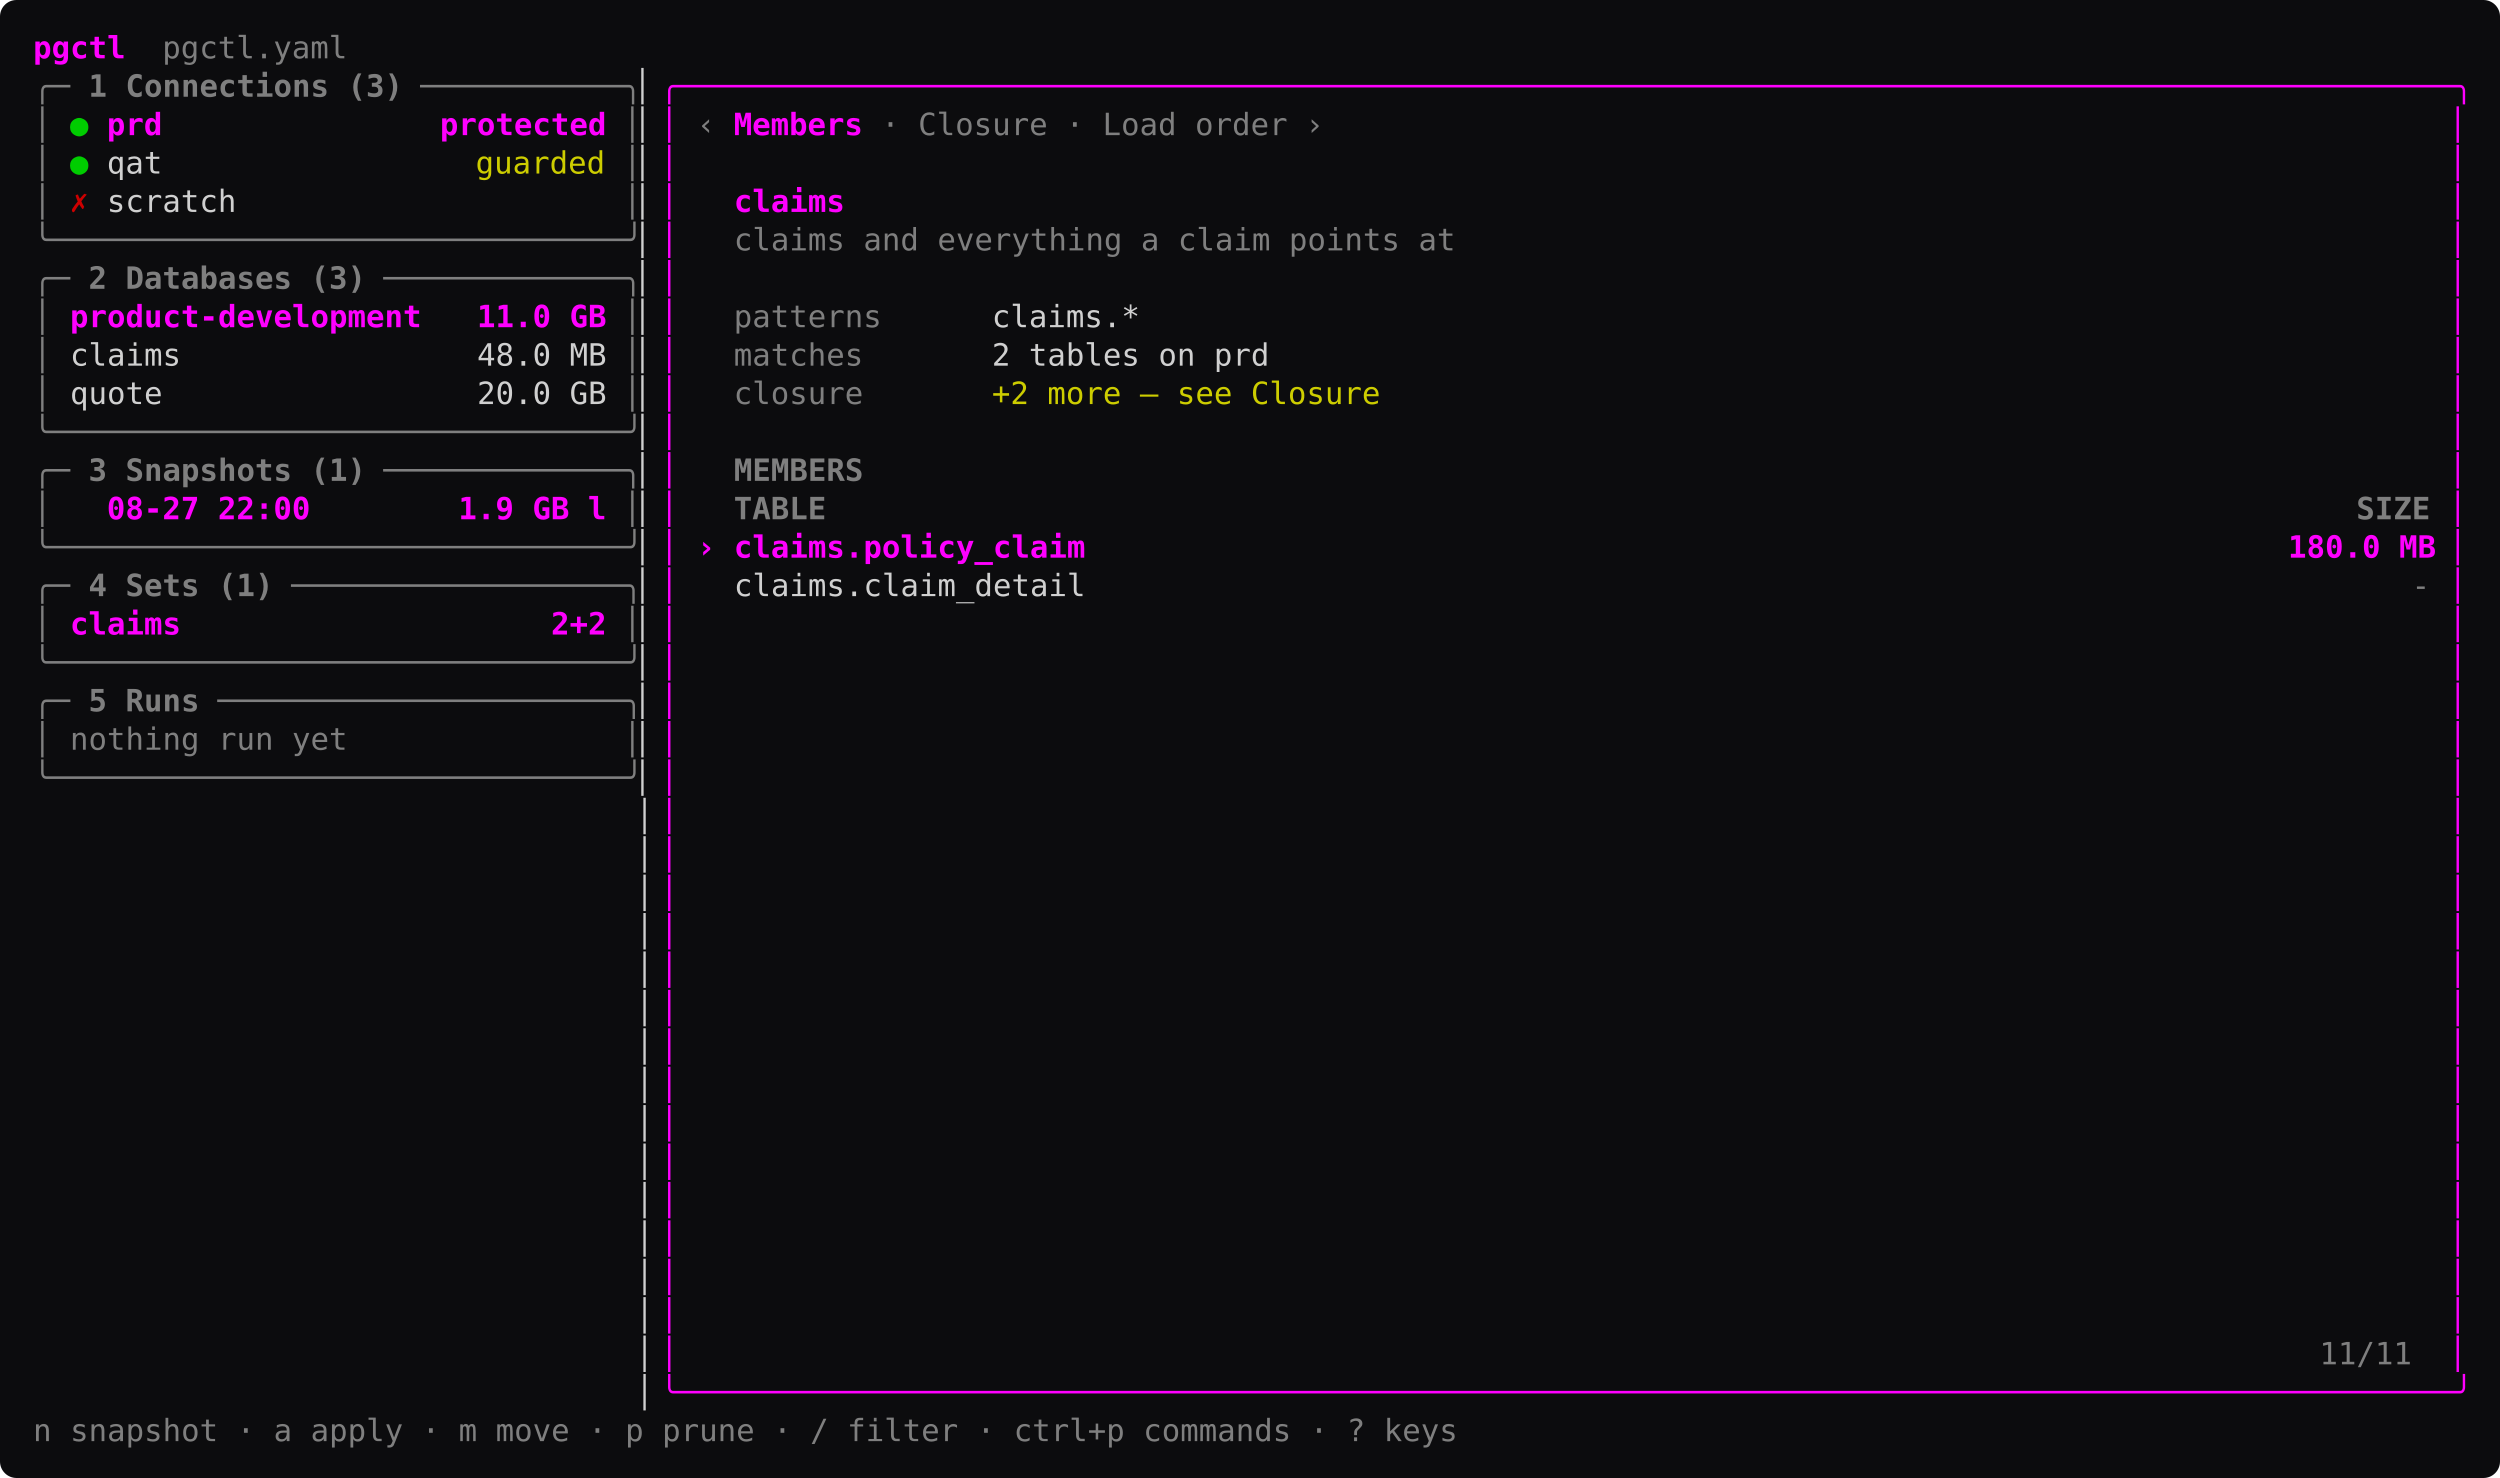
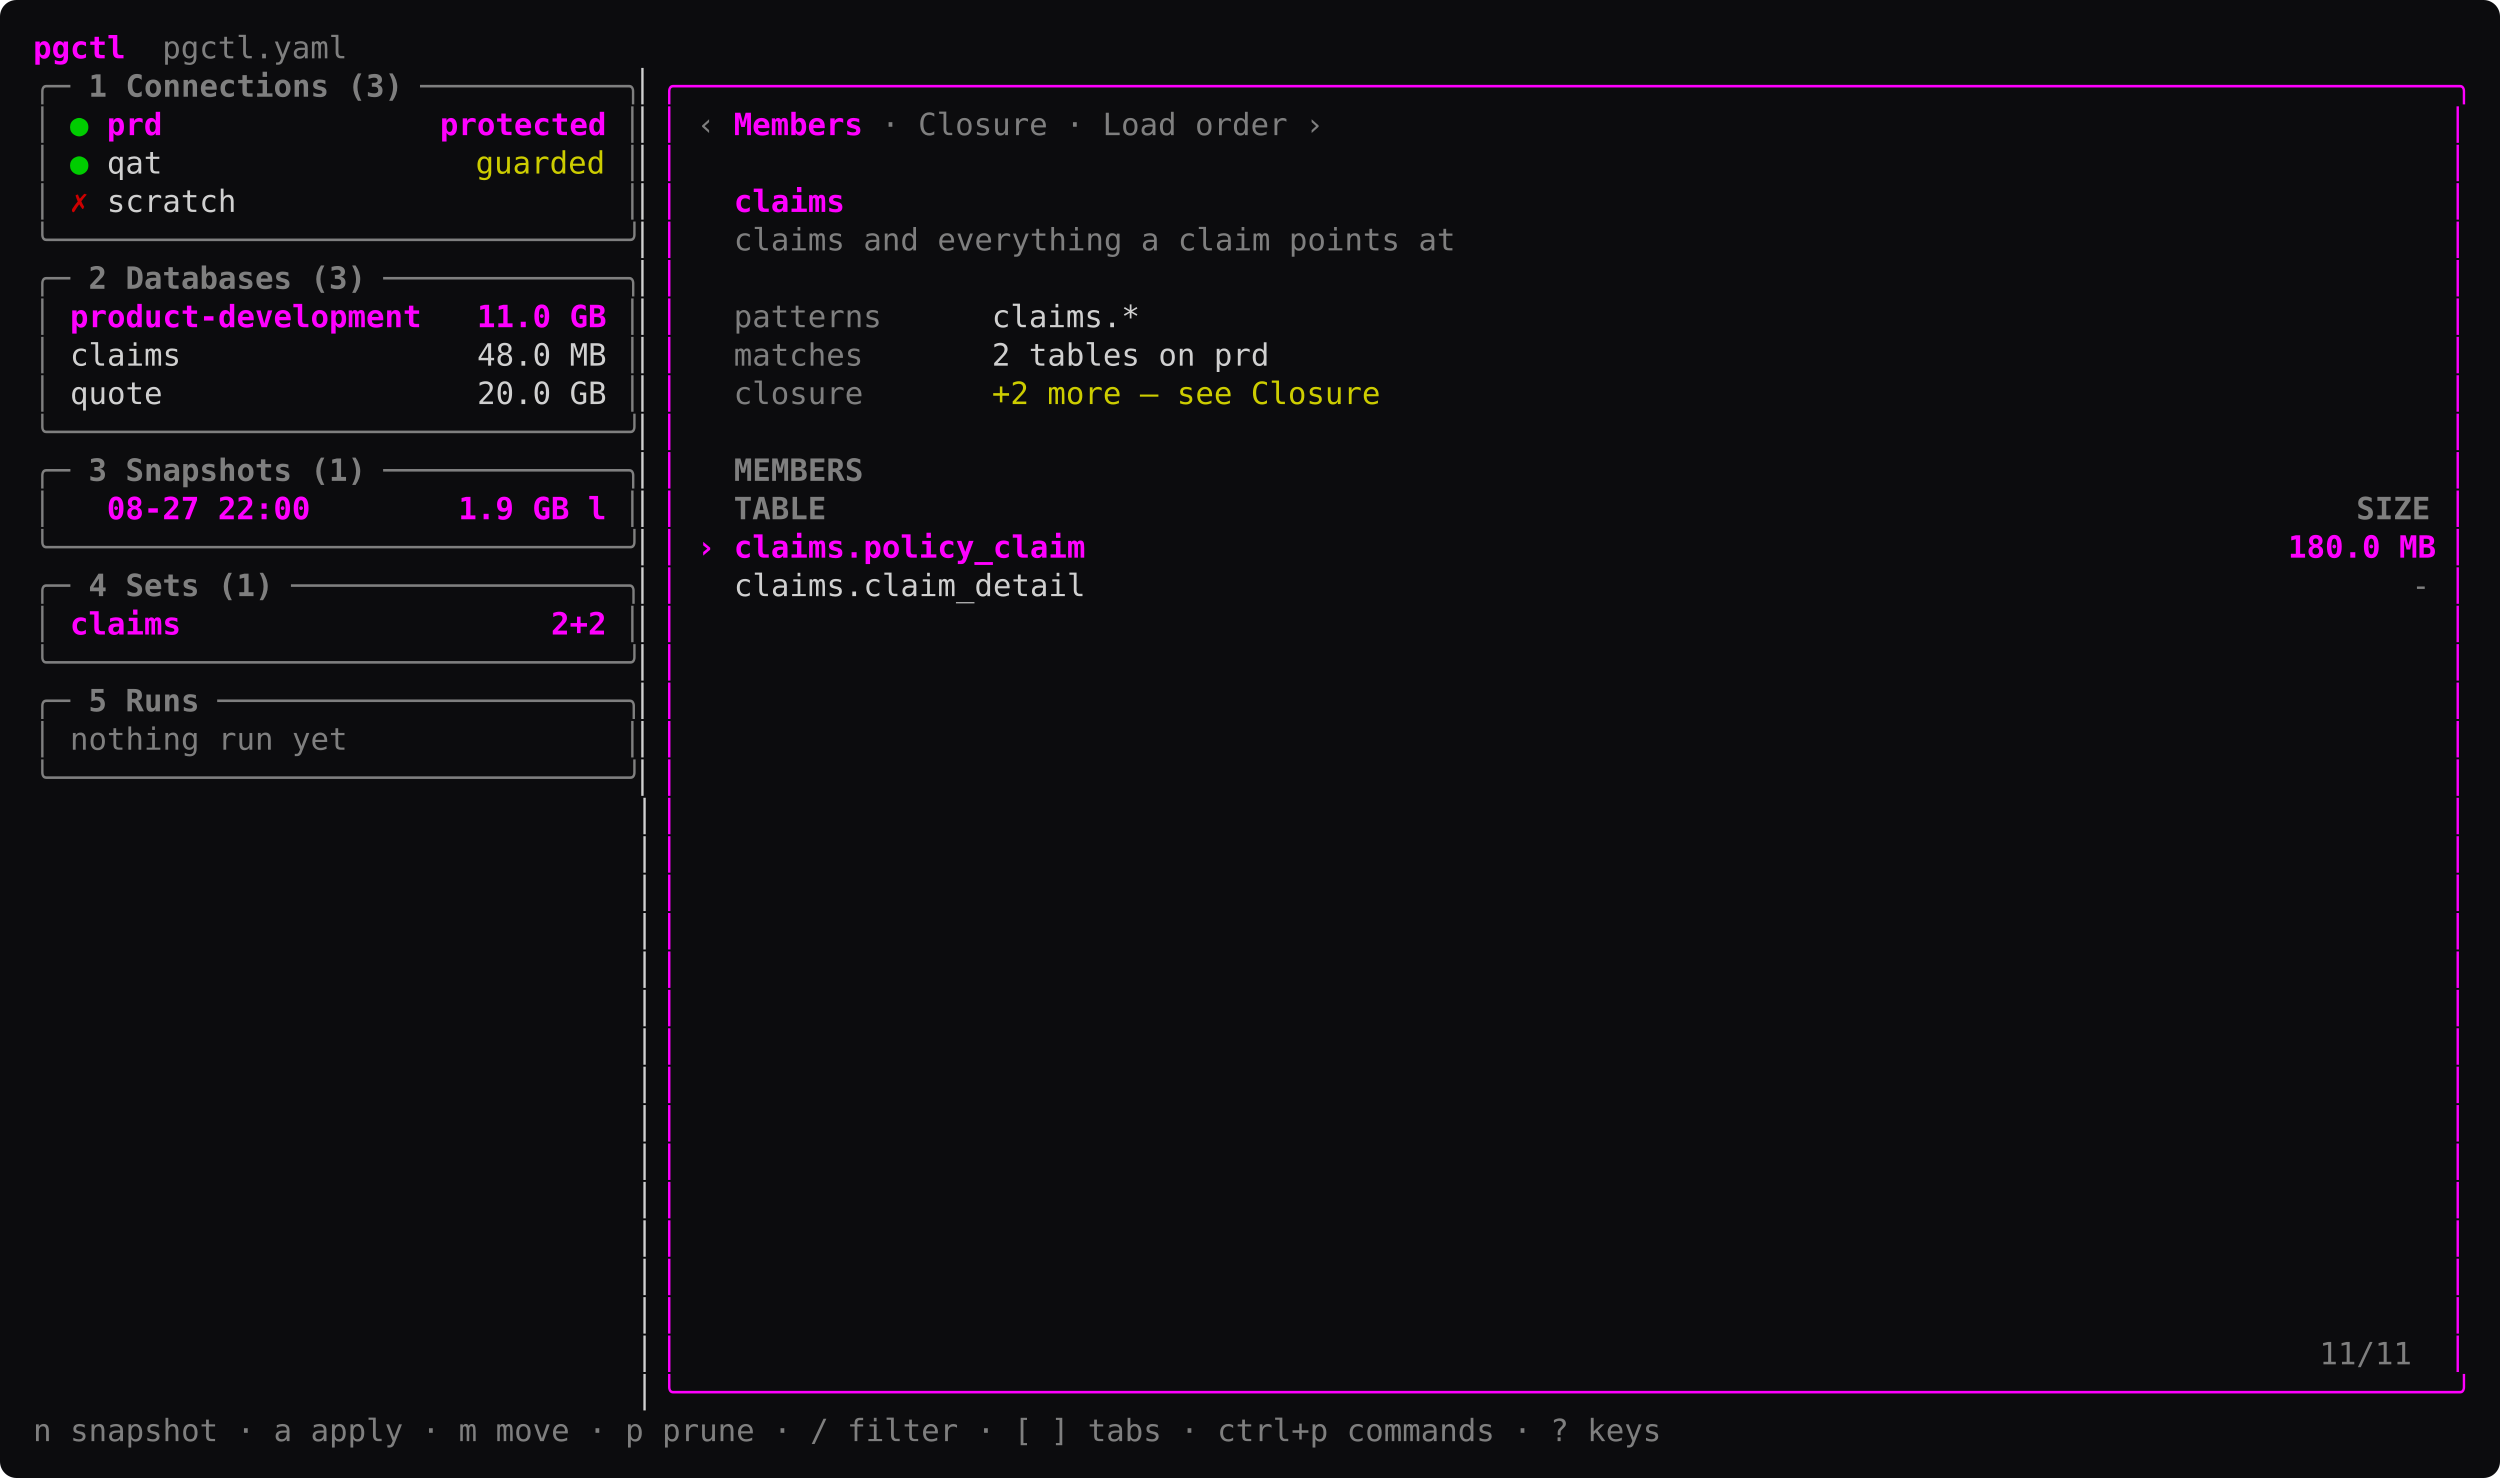
<svg xmlns="http://www.w3.org/2000/svg" width="1057.6" height="625.25" viewBox="0 0 1057.6 625.25" font-family="ui-monospace, 'SF Mono', SFMono-Regular, Menlo, Consolas, 'DejaVu Sans Mono', monospace" font-size="13" role="img">
  <rect width="1057.6" height="625.25" rx="7" fill="#0c0c0e" />
  <text x="14" y="24.68" textLength="39" lengthAdjust="spacing" fill="#ff00ff" font-weight="600" xml:space="preserve">pgctl</text>
  <text x="53" y="24.68" textLength="93.6" lengthAdjust="spacing" fill="#7f7f7f" xml:space="preserve">  pgctl.yaml</text>
  <text x="14" y="40.92" textLength="15.6" lengthAdjust="spacing" fill="#7f7f7f" xml:space="preserve">╭─</text>
  <text x="29.6" y="40.92" textLength="140.4" lengthAdjust="spacing" fill="#7f7f7f" font-weight="600" xml:space="preserve"> 1 Connections (3)</text>
  <text x="177.8" y="40.92" textLength="93.6" lengthAdjust="spacing" fill="#7f7f7f" xml:space="preserve">───────────╮</text>
  <text x="271.4" y="40.92" textLength="7.8" lengthAdjust="spacing" fill="#d0d0d0" xml:space="preserve">▏</text>
  <text x="279.2" y="40.92" textLength="764.4" lengthAdjust="spacing" fill="#ff00ff" xml:space="preserve">╭────────────────────────────────────────────────────────────────────────────────────────────────╮</text>
  <text x="14" y="57.17" textLength="7.8" lengthAdjust="spacing" fill="#7f7f7f" xml:space="preserve">│</text>
  <text x="29.6" y="57.17" textLength="7.8" lengthAdjust="spacing" fill="#00cd00" xml:space="preserve">●</text>
  <text x="45.2" y="57.17" textLength="210.6" lengthAdjust="spacing" fill="#ff00ff" font-weight="600" xml:space="preserve">prd               protected</text>
  <text x="263.6" y="57.17" textLength="7.8" lengthAdjust="spacing" fill="#7f7f7f" xml:space="preserve">│</text>
  <text x="271.4" y="57.17" textLength="7.8" lengthAdjust="spacing" fill="#d0d0d0" xml:space="preserve">▏</text>
  <text x="279.2" y="57.17" textLength="7.8" lengthAdjust="spacing" fill="#ff00ff" xml:space="preserve">│</text>
  <text x="294.8" y="57.17" textLength="7.8" lengthAdjust="spacing" fill="#7f7f7f" xml:space="preserve">‹</text>
  <text x="310.4" y="57.17" textLength="7.8" lengthAdjust="spacing" fill="#ff00ff" font-weight="600" xml:space="preserve">M</text>
  <text x="318.2" y="57.17" textLength="7.8" lengthAdjust="spacing" fill="#ff00ff" font-weight="600" xml:space="preserve">e</text>
  <text x="326" y="57.17" textLength="7.8" lengthAdjust="spacing" fill="#ff00ff" font-weight="600" xml:space="preserve">m</text>
  <text x="333.8" y="57.17" textLength="7.8" lengthAdjust="spacing" fill="#ff00ff" font-weight="600" xml:space="preserve">b</text>
  <text x="341.6" y="57.17" textLength="7.8" lengthAdjust="spacing" fill="#ff00ff" font-weight="600" xml:space="preserve">e</text>
  <text x="349.4" y="57.17" textLength="7.8" lengthAdjust="spacing" fill="#ff00ff" font-weight="600" xml:space="preserve">r</text>
  <text x="357.2" y="57.17" textLength="7.8" lengthAdjust="spacing" fill="#ff00ff" font-weight="600" xml:space="preserve">s</text>
  <text x="372.8" y="57.17" textLength="7.8" lengthAdjust="spacing" fill="#7f7f7f" xml:space="preserve">·</text>
  <text x="380.6" y="57.17" textLength="62.4" lengthAdjust="spacing" fill="#7f7f7f" xml:space="preserve"> Closure</text>
  <text x="450.8" y="57.17" textLength="7.8" lengthAdjust="spacing" fill="#7f7f7f" xml:space="preserve">·</text>
  <text x="458.6" y="57.17" textLength="85.8" lengthAdjust="spacing" fill="#7f7f7f" xml:space="preserve"> Load order</text>
  <text x="552.2" y="57.17" textLength="7.8" lengthAdjust="spacing" fill="#7f7f7f" xml:space="preserve">›</text>
  <text x="1035.8" y="57.17" textLength="7.8" lengthAdjust="spacing" fill="#ff00ff" xml:space="preserve">│</text>
  <text x="14" y="73.42" textLength="7.8" lengthAdjust="spacing" fill="#7f7f7f" xml:space="preserve">│</text>
  <text x="29.6" y="73.42" textLength="7.8" lengthAdjust="spacing" fill="#00cd00" xml:space="preserve">●</text>
  <text x="45.2" y="73.42" textLength="23.4" lengthAdjust="spacing" fill="#d0d0d0" xml:space="preserve">qat</text>
  <text x="201.2" y="73.42" textLength="54.6" lengthAdjust="spacing" fill="#cdcd00" xml:space="preserve">guarded</text>
  <text x="263.6" y="73.42" textLength="7.8" lengthAdjust="spacing" fill="#7f7f7f" xml:space="preserve">│</text>
  <text x="271.4" y="73.42" textLength="7.8" lengthAdjust="spacing" fill="#d0d0d0" xml:space="preserve">▏</text>
  <text x="279.2" y="73.42" textLength="7.8" lengthAdjust="spacing" fill="#ff00ff" xml:space="preserve">│</text>
  <text x="1035.8" y="73.42" textLength="7.8" lengthAdjust="spacing" fill="#ff00ff" xml:space="preserve">│</text>
  <text x="14" y="89.67" textLength="7.8" lengthAdjust="spacing" fill="#7f7f7f" xml:space="preserve">│</text>
  <text x="29.6" y="89.67" textLength="7.8" lengthAdjust="spacing" fill="#cd0000" font-weight="600" xml:space="preserve">✗</text>
  <text x="45.2" y="89.67" textLength="54.6" lengthAdjust="spacing" fill="#d0d0d0" xml:space="preserve">scratch</text>
  <text x="263.6" y="89.67" textLength="7.8" lengthAdjust="spacing" fill="#7f7f7f" xml:space="preserve">│</text>
  <text x="271.4" y="89.67" textLength="7.8" lengthAdjust="spacing" fill="#d0d0d0" xml:space="preserve">▏</text>
  <text x="279.2" y="89.67" textLength="7.8" lengthAdjust="spacing" fill="#ff00ff" xml:space="preserve">│</text>
  <text x="294.8" y="89.67" textLength="62.4" lengthAdjust="spacing" fill="#ff00ff" font-weight="600" xml:space="preserve">  claims</text>
  <text x="1035.8" y="89.67" textLength="7.8" lengthAdjust="spacing" fill="#ff00ff" xml:space="preserve">│</text>
  <text x="14" y="105.92" textLength="257.4" lengthAdjust="spacing" fill="#7f7f7f" xml:space="preserve">╰───────────────────────────────╯</text>
  <text x="271.4" y="105.92" textLength="7.8" lengthAdjust="spacing" fill="#d0d0d0" xml:space="preserve">▏</text>
  <text x="279.2" y="105.92" textLength="7.8" lengthAdjust="spacing" fill="#ff00ff" xml:space="preserve">│</text>
  <text x="294.8" y="105.92" textLength="319.8" lengthAdjust="spacing" fill="#7f7f7f" xml:space="preserve">  claims and everything a claim points at</text>
  <text x="1035.8" y="105.92" textLength="7.8" lengthAdjust="spacing" fill="#ff00ff" xml:space="preserve">│</text>
  <text x="14" y="122.17" textLength="15.6" lengthAdjust="spacing" fill="#7f7f7f" xml:space="preserve">╭─</text>
  <text x="29.6" y="122.17" textLength="124.8" lengthAdjust="spacing" fill="#7f7f7f" font-weight="600" xml:space="preserve"> 2 Databases (3)</text>
  <text x="162.2" y="122.17" textLength="109.2" lengthAdjust="spacing" fill="#7f7f7f" xml:space="preserve">─────────────╮</text>
  <text x="271.4" y="122.17" textLength="7.8" lengthAdjust="spacing" fill="#d0d0d0" xml:space="preserve">▏</text>
  <text x="279.2" y="122.17" textLength="7.8" lengthAdjust="spacing" fill="#ff00ff" xml:space="preserve">│</text>
  <text x="1035.8" y="122.17" textLength="7.8" lengthAdjust="spacing" fill="#ff00ff" xml:space="preserve">│</text>
  <text x="14" y="138.43" textLength="7.8" lengthAdjust="spacing" fill="#7f7f7f" xml:space="preserve">│</text>
  <text x="29.6" y="138.43" textLength="226.2" lengthAdjust="spacing" fill="#ff00ff" font-weight="600" xml:space="preserve">product-development   11.0 GB</text>
  <text x="263.6" y="138.43" textLength="7.8" lengthAdjust="spacing" fill="#7f7f7f" xml:space="preserve">│</text>
  <text x="271.4" y="138.43" textLength="7.8" lengthAdjust="spacing" fill="#d0d0d0" xml:space="preserve">▏</text>
  <text x="279.2" y="138.43" textLength="7.8" lengthAdjust="spacing" fill="#ff00ff" xml:space="preserve">│</text>
  <text x="310.4" y="138.43" textLength="62.4" lengthAdjust="spacing" fill="#7f7f7f" xml:space="preserve">patterns</text>
  <text x="419.6" y="138.43" textLength="62.4" lengthAdjust="spacing" fill="#d0d0d0" xml:space="preserve">claims.*</text>
  <text x="1035.8" y="138.43" textLength="7.8" lengthAdjust="spacing" fill="#ff00ff" xml:space="preserve">│</text>
  <text x="14" y="154.68" textLength="7.8" lengthAdjust="spacing" fill="#7f7f7f" xml:space="preserve">│</text>
  <text x="21.8" y="154.68" textLength="234" lengthAdjust="spacing" fill="#d0d0d0" xml:space="preserve"> claims                48.0 MB</text>
  <text x="263.6" y="154.68" textLength="7.8" lengthAdjust="spacing" fill="#7f7f7f" xml:space="preserve">│</text>
  <text x="271.4" y="154.68" textLength="7.8" lengthAdjust="spacing" fill="#d0d0d0" xml:space="preserve">▏</text>
  <text x="279.2" y="154.68" textLength="7.8" lengthAdjust="spacing" fill="#ff00ff" xml:space="preserve">│</text>
  <text x="310.4" y="154.68" textLength="54.6" lengthAdjust="spacing" fill="#7f7f7f" xml:space="preserve">matches</text>
  <text x="419.6" y="154.68" textLength="117" lengthAdjust="spacing" fill="#d0d0d0" xml:space="preserve">2 tables on prd</text>
  <text x="1035.8" y="154.68" textLength="7.8" lengthAdjust="spacing" fill="#ff00ff" xml:space="preserve">│</text>
  <text x="14" y="170.93" textLength="7.8" lengthAdjust="spacing" fill="#7f7f7f" xml:space="preserve">│</text>
  <text x="21.8" y="170.93" textLength="234" lengthAdjust="spacing" fill="#d0d0d0" xml:space="preserve"> quote                 20.0 GB</text>
  <text x="263.6" y="170.93" textLength="7.8" lengthAdjust="spacing" fill="#7f7f7f" xml:space="preserve">│</text>
  <text x="271.4" y="170.93" textLength="7.8" lengthAdjust="spacing" fill="#d0d0d0" xml:space="preserve">▏</text>
  <text x="279.2" y="170.93" textLength="7.8" lengthAdjust="spacing" fill="#ff00ff" xml:space="preserve">│</text>
  <text x="310.4" y="170.93" textLength="54.6" lengthAdjust="spacing" fill="#7f7f7f" xml:space="preserve">closure</text>
  <text x="419.6" y="170.93" textLength="163.8" lengthAdjust="spacing" fill="#cdcd00" xml:space="preserve">+2 more — see Closure</text>
  <text x="1035.8" y="170.93" textLength="7.8" lengthAdjust="spacing" fill="#ff00ff" xml:space="preserve">│</text>
  <text x="14" y="187.18" textLength="257.4" lengthAdjust="spacing" fill="#7f7f7f" xml:space="preserve">╰───────────────────────────────╯</text>
  <text x="271.4" y="187.18" textLength="7.8" lengthAdjust="spacing" fill="#d0d0d0" xml:space="preserve">▏</text>
  <text x="279.2" y="187.18" textLength="7.8" lengthAdjust="spacing" fill="#ff00ff" xml:space="preserve">│</text>
  <text x="1035.8" y="187.18" textLength="7.8" lengthAdjust="spacing" fill="#ff00ff" xml:space="preserve">│</text>
  <text x="14" y="203.43" textLength="15.6" lengthAdjust="spacing" fill="#7f7f7f" xml:space="preserve">╭─</text>
  <text x="29.6" y="203.43" textLength="124.8" lengthAdjust="spacing" fill="#7f7f7f" font-weight="600" xml:space="preserve"> 3 Snapshots (1)</text>
  <text x="162.2" y="203.43" textLength="109.2" lengthAdjust="spacing" fill="#7f7f7f" xml:space="preserve">─────────────╮</text>
  <text x="271.4" y="203.43" textLength="7.8" lengthAdjust="spacing" fill="#d0d0d0" xml:space="preserve">▏</text>
  <text x="279.2" y="203.43" textLength="7.8" lengthAdjust="spacing" fill="#ff00ff" xml:space="preserve">│</text>
  <text x="294.8" y="203.43" textLength="70.2" lengthAdjust="spacing" fill="#7f7f7f" font-weight="600" xml:space="preserve">  MEMBERS</text>
  <text x="1035.8" y="203.43" textLength="7.8" lengthAdjust="spacing" fill="#ff00ff" xml:space="preserve">│</text>
  <text x="14" y="219.68" textLength="7.8" lengthAdjust="spacing" fill="#7f7f7f" xml:space="preserve">│</text>
  <text x="45.2" y="219.68" textLength="210.6" lengthAdjust="spacing" fill="#ff00ff" font-weight="600" xml:space="preserve">08-27 22:00        1.9 GB l</text>
  <text x="263.6" y="219.68" textLength="7.8" lengthAdjust="spacing" fill="#7f7f7f" xml:space="preserve">│</text>
  <text x="271.4" y="219.68" textLength="7.8" lengthAdjust="spacing" fill="#d0d0d0" xml:space="preserve">▏</text>
  <text x="279.2" y="219.68" textLength="7.8" lengthAdjust="spacing" fill="#ff00ff" xml:space="preserve">│</text>
  <text x="310.4" y="219.68" textLength="39" lengthAdjust="spacing" fill="#7f7f7f" font-weight="600" xml:space="preserve">TABLE</text>
  <text x="996.8" y="219.68" textLength="31.2" lengthAdjust="spacing" fill="#7f7f7f" font-weight="600" xml:space="preserve">SIZE</text>
  <text x="1035.8" y="219.68" textLength="7.8" lengthAdjust="spacing" fill="#ff00ff" xml:space="preserve">│</text>
  <text x="14" y="235.93" textLength="257.4" lengthAdjust="spacing" fill="#7f7f7f" xml:space="preserve">╰───────────────────────────────╯</text>
  <text x="271.4" y="235.93" textLength="7.8" lengthAdjust="spacing" fill="#d0d0d0" xml:space="preserve">▏</text>
  <text x="279.2" y="235.93" textLength="7.8" lengthAdjust="spacing" fill="#ff00ff" xml:space="preserve">│</text>
  <text x="294.8" y="235.93" textLength="733.2" lengthAdjust="spacing" fill="#ff00ff" font-weight="600" xml:space="preserve">› claims.policy_claim                                                                 180.0 MB</text>
  <text x="1035.8" y="235.93" textLength="7.8" lengthAdjust="spacing" fill="#ff00ff" xml:space="preserve">│</text>
  <text x="14" y="252.18" textLength="15.6" lengthAdjust="spacing" fill="#7f7f7f" xml:space="preserve">╭─</text>
  <text x="29.6" y="252.18" textLength="85.8" lengthAdjust="spacing" fill="#7f7f7f" font-weight="600" xml:space="preserve"> 4 Sets (1)</text>
  <text x="123.2" y="252.18" textLength="148.2" lengthAdjust="spacing" fill="#7f7f7f" xml:space="preserve">──────────────────╮</text>
  <text x="271.4" y="252.18" textLength="7.8" lengthAdjust="spacing" fill="#d0d0d0" xml:space="preserve">▏</text>
  <text x="279.2" y="252.18" textLength="7.8" lengthAdjust="spacing" fill="#ff00ff" xml:space="preserve">│</text>
  <text x="287" y="252.18" textLength="171.6" lengthAdjust="spacing" fill="#d0d0d0" xml:space="preserve">   claims.claim_detail</text>
  <text x="1020.2" y="252.18" textLength="7.8" lengthAdjust="spacing" fill="#7f7f7f" xml:space="preserve">-</text>
  <text x="1035.8" y="252.18" textLength="7.8" lengthAdjust="spacing" fill="#ff00ff" xml:space="preserve">│</text>
  <text x="14" y="268.43" textLength="7.8" lengthAdjust="spacing" fill="#7f7f7f" xml:space="preserve">│</text>
  <text x="29.6" y="268.43" textLength="226.2" lengthAdjust="spacing" fill="#ff00ff" font-weight="600" xml:space="preserve">claims                    2+2</text>
  <text x="263.6" y="268.43" textLength="7.8" lengthAdjust="spacing" fill="#7f7f7f" xml:space="preserve">│</text>
  <text x="271.4" y="268.43" textLength="7.8" lengthAdjust="spacing" fill="#d0d0d0" xml:space="preserve">▏</text>
  <text x="279.2" y="268.43" textLength="7.8" lengthAdjust="spacing" fill="#ff00ff" xml:space="preserve">│</text>
  <text x="1035.8" y="268.43" textLength="7.8" lengthAdjust="spacing" fill="#ff00ff" xml:space="preserve">│</text>
  <text x="14" y="284.68" textLength="257.4" lengthAdjust="spacing" fill="#7f7f7f" xml:space="preserve">╰───────────────────────────────╯</text>
  <text x="271.4" y="284.68" textLength="7.8" lengthAdjust="spacing" fill="#d0d0d0" xml:space="preserve">▏</text>
  <text x="279.2" y="284.68" textLength="7.8" lengthAdjust="spacing" fill="#ff00ff" xml:space="preserve">│</text>
  <text x="1035.8" y="284.68" textLength="7.8" lengthAdjust="spacing" fill="#ff00ff" xml:space="preserve">│</text>
  <text x="14" y="300.93" textLength="15.6" lengthAdjust="spacing" fill="#7f7f7f" xml:space="preserve">╭─</text>
  <text x="29.6" y="300.93" textLength="54.6" lengthAdjust="spacing" fill="#7f7f7f" font-weight="600" xml:space="preserve"> 5 Runs</text>
  <text x="92" y="300.93" textLength="179.4" lengthAdjust="spacing" fill="#7f7f7f" xml:space="preserve">──────────────────────╮</text>
  <text x="271.4" y="300.93" textLength="7.8" lengthAdjust="spacing" fill="#d0d0d0" xml:space="preserve">▏</text>
  <text x="279.2" y="300.93" textLength="7.8" lengthAdjust="spacing" fill="#ff00ff" xml:space="preserve">│</text>
  <text x="1035.8" y="300.93" textLength="7.8" lengthAdjust="spacing" fill="#ff00ff" xml:space="preserve">│</text>
  <text x="14" y="317.18" textLength="7.8" lengthAdjust="spacing" fill="#7f7f7f" xml:space="preserve">│</text>
  <text x="29.6" y="317.18" textLength="117" lengthAdjust="spacing" fill="#7f7f7f" xml:space="preserve">nothing run yet</text>
  <text x="263.6" y="317.18" textLength="7.8" lengthAdjust="spacing" fill="#7f7f7f" xml:space="preserve">│</text>
  <text x="271.4" y="317.18" textLength="7.8" lengthAdjust="spacing" fill="#d0d0d0" xml:space="preserve">▏</text>
  <text x="279.2" y="317.18" textLength="7.8" lengthAdjust="spacing" fill="#ff00ff" xml:space="preserve">│</text>
  <text x="1035.8" y="317.18" textLength="7.8" lengthAdjust="spacing" fill="#ff00ff" xml:space="preserve">│</text>
  <text x="14" y="333.43" textLength="257.4" lengthAdjust="spacing" fill="#7f7f7f" xml:space="preserve">╰───────────────────────────────╯</text>
  <text x="271.4" y="333.43" textLength="7.8" lengthAdjust="spacing" fill="#d0d0d0" xml:space="preserve">▏</text>
  <text x="279.2" y="333.43" textLength="7.8" lengthAdjust="spacing" fill="#ff00ff" xml:space="preserve">│</text>
  <text x="1035.8" y="333.43" textLength="7.8" lengthAdjust="spacing" fill="#ff00ff" xml:space="preserve">│</text>
  <text x="14" y="349.68" textLength="265.2" lengthAdjust="spacing" fill="#d0d0d0" xml:space="preserve">                                 ▏</text>
  <text x="279.2" y="349.68" textLength="7.8" lengthAdjust="spacing" fill="#ff00ff" xml:space="preserve">│</text>
  <text x="1035.8" y="349.68" textLength="7.8" lengthAdjust="spacing" fill="#ff00ff" xml:space="preserve">│</text>
  <text x="14" y="365.93" textLength="265.2" lengthAdjust="spacing" fill="#d0d0d0" xml:space="preserve">                                 ▏</text>
  <text x="279.2" y="365.93" textLength="7.8" lengthAdjust="spacing" fill="#ff00ff" xml:space="preserve">│</text>
  <text x="1035.8" y="365.93" textLength="7.8" lengthAdjust="spacing" fill="#ff00ff" xml:space="preserve">│</text>
  <text x="14" y="382.18" textLength="265.2" lengthAdjust="spacing" fill="#d0d0d0" xml:space="preserve">                                 ▏</text>
  <text x="279.2" y="382.18" textLength="7.8" lengthAdjust="spacing" fill="#ff00ff" xml:space="preserve">│</text>
  <text x="1035.8" y="382.18" textLength="7.8" lengthAdjust="spacing" fill="#ff00ff" xml:space="preserve">│</text>
  <text x="14" y="398.43" textLength="265.2" lengthAdjust="spacing" fill="#d0d0d0" xml:space="preserve">                                 ▏</text>
  <text x="279.2" y="398.43" textLength="7.8" lengthAdjust="spacing" fill="#ff00ff" xml:space="preserve">│</text>
  <text x="1035.8" y="398.43" textLength="7.8" lengthAdjust="spacing" fill="#ff00ff" xml:space="preserve">│</text>
  <text x="14" y="414.68" textLength="265.2" lengthAdjust="spacing" fill="#d0d0d0" xml:space="preserve">                                 ▏</text>
  <text x="279.2" y="414.68" textLength="7.8" lengthAdjust="spacing" fill="#ff00ff" xml:space="preserve">│</text>
  <text x="1035.8" y="414.68" textLength="7.8" lengthAdjust="spacing" fill="#ff00ff" xml:space="preserve">│</text>
  <text x="14" y="430.93" textLength="265.2" lengthAdjust="spacing" fill="#d0d0d0" xml:space="preserve">                                 ▏</text>
  <text x="279.2" y="430.93" textLength="7.8" lengthAdjust="spacing" fill="#ff00ff" xml:space="preserve">│</text>
  <text x="1035.8" y="430.93" textLength="7.8" lengthAdjust="spacing" fill="#ff00ff" xml:space="preserve">│</text>
  <text x="14" y="447.18" textLength="265.2" lengthAdjust="spacing" fill="#d0d0d0" xml:space="preserve">                                 ▏</text>
  <text x="279.2" y="447.18" textLength="7.8" lengthAdjust="spacing" fill="#ff00ff" xml:space="preserve">│</text>
  <text x="1035.8" y="447.18" textLength="7.8" lengthAdjust="spacing" fill="#ff00ff" xml:space="preserve">│</text>
  <text x="14" y="463.43" textLength="265.2" lengthAdjust="spacing" fill="#d0d0d0" xml:space="preserve">                                 ▏</text>
  <text x="279.2" y="463.43" textLength="7.8" lengthAdjust="spacing" fill="#ff00ff" xml:space="preserve">│</text>
  <text x="1035.8" y="463.43" textLength="7.8" lengthAdjust="spacing" fill="#ff00ff" xml:space="preserve">│</text>
  <text x="14" y="479.68" textLength="265.2" lengthAdjust="spacing" fill="#d0d0d0" xml:space="preserve">                                 ▏</text>
  <text x="279.2" y="479.68" textLength="7.8" lengthAdjust="spacing" fill="#ff00ff" xml:space="preserve">│</text>
  <text x="1035.8" y="479.68" textLength="7.8" lengthAdjust="spacing" fill="#ff00ff" xml:space="preserve">│</text>
  <text x="14" y="495.93" textLength="265.2" lengthAdjust="spacing" fill="#d0d0d0" xml:space="preserve">                                 ▏</text>
  <text x="279.2" y="495.93" textLength="7.8" lengthAdjust="spacing" fill="#ff00ff" xml:space="preserve">│</text>
  <text x="1035.8" y="495.93" textLength="7.8" lengthAdjust="spacing" fill="#ff00ff" xml:space="preserve">│</text>
  <text x="14" y="512.17" textLength="265.2" lengthAdjust="spacing" fill="#d0d0d0" xml:space="preserve">                                 ▏</text>
  <text x="279.2" y="512.17" textLength="7.8" lengthAdjust="spacing" fill="#ff00ff" xml:space="preserve">│</text>
  <text x="1035.8" y="512.17" textLength="7.8" lengthAdjust="spacing" fill="#ff00ff" xml:space="preserve">│</text>
  <text x="14" y="528.42" textLength="265.2" lengthAdjust="spacing" fill="#d0d0d0" xml:space="preserve">                                 ▏</text>
  <text x="279.2" y="528.42" textLength="7.8" lengthAdjust="spacing" fill="#ff00ff" xml:space="preserve">│</text>
  <text x="1035.8" y="528.42" textLength="7.8" lengthAdjust="spacing" fill="#ff00ff" xml:space="preserve">│</text>
  <text x="14" y="544.67" textLength="265.2" lengthAdjust="spacing" fill="#d0d0d0" xml:space="preserve">                                 ▏</text>
  <text x="279.2" y="544.67" textLength="7.8" lengthAdjust="spacing" fill="#ff00ff" xml:space="preserve">│</text>
  <text x="1035.8" y="544.67" textLength="7.8" lengthAdjust="spacing" fill="#ff00ff" xml:space="preserve">│</text>
  <text x="14" y="560.92" textLength="265.2" lengthAdjust="spacing" fill="#d0d0d0" xml:space="preserve">                                 ▏</text>
  <text x="279.2" y="560.92" textLength="7.8" lengthAdjust="spacing" fill="#ff00ff" xml:space="preserve">│</text>
  <text x="1035.8" y="560.92" textLength="7.8" lengthAdjust="spacing" fill="#ff00ff" xml:space="preserve">│</text>
  <text x="14" y="577.17" textLength="265.2" lengthAdjust="spacing" fill="#d0d0d0" xml:space="preserve">                                 ▏</text>
  <text x="279.2" y="577.17" textLength="7.8" lengthAdjust="spacing" fill="#ff00ff" xml:space="preserve">│</text>
  <text x="981.2" y="577.17" textLength="39" lengthAdjust="spacing" fill="#7f7f7f" xml:space="preserve">11/11</text>
  <text x="1035.8" y="577.17" textLength="7.8" lengthAdjust="spacing" fill="#ff00ff" xml:space="preserve">│</text>
  <text x="14" y="593.42" textLength="265.2" lengthAdjust="spacing" fill="#d0d0d0" xml:space="preserve">                                 ▏</text>
  <text x="279.2" y="593.42" textLength="764.4" lengthAdjust="spacing" fill="#ff00ff" xml:space="preserve">╰────────────────────────────────────────────────────────────────────────────────────────────────╯</text>
-   <text x="14" y="609.67" textLength="600.6" lengthAdjust="spacing" fill="#7f7f7f" xml:space="preserve">n snapshot · a apply · m move · p prune · / filter · ctrl+p commands · ? keys</text>
+   <text x="14" y="609.67" textLength="686.4" lengthAdjust="spacing" fill="#7f7f7f" xml:space="preserve">n snapshot · a apply · m move · p prune · / filter · [ ] tabs · ctrl+p commands · ? keys</text>
</svg>
